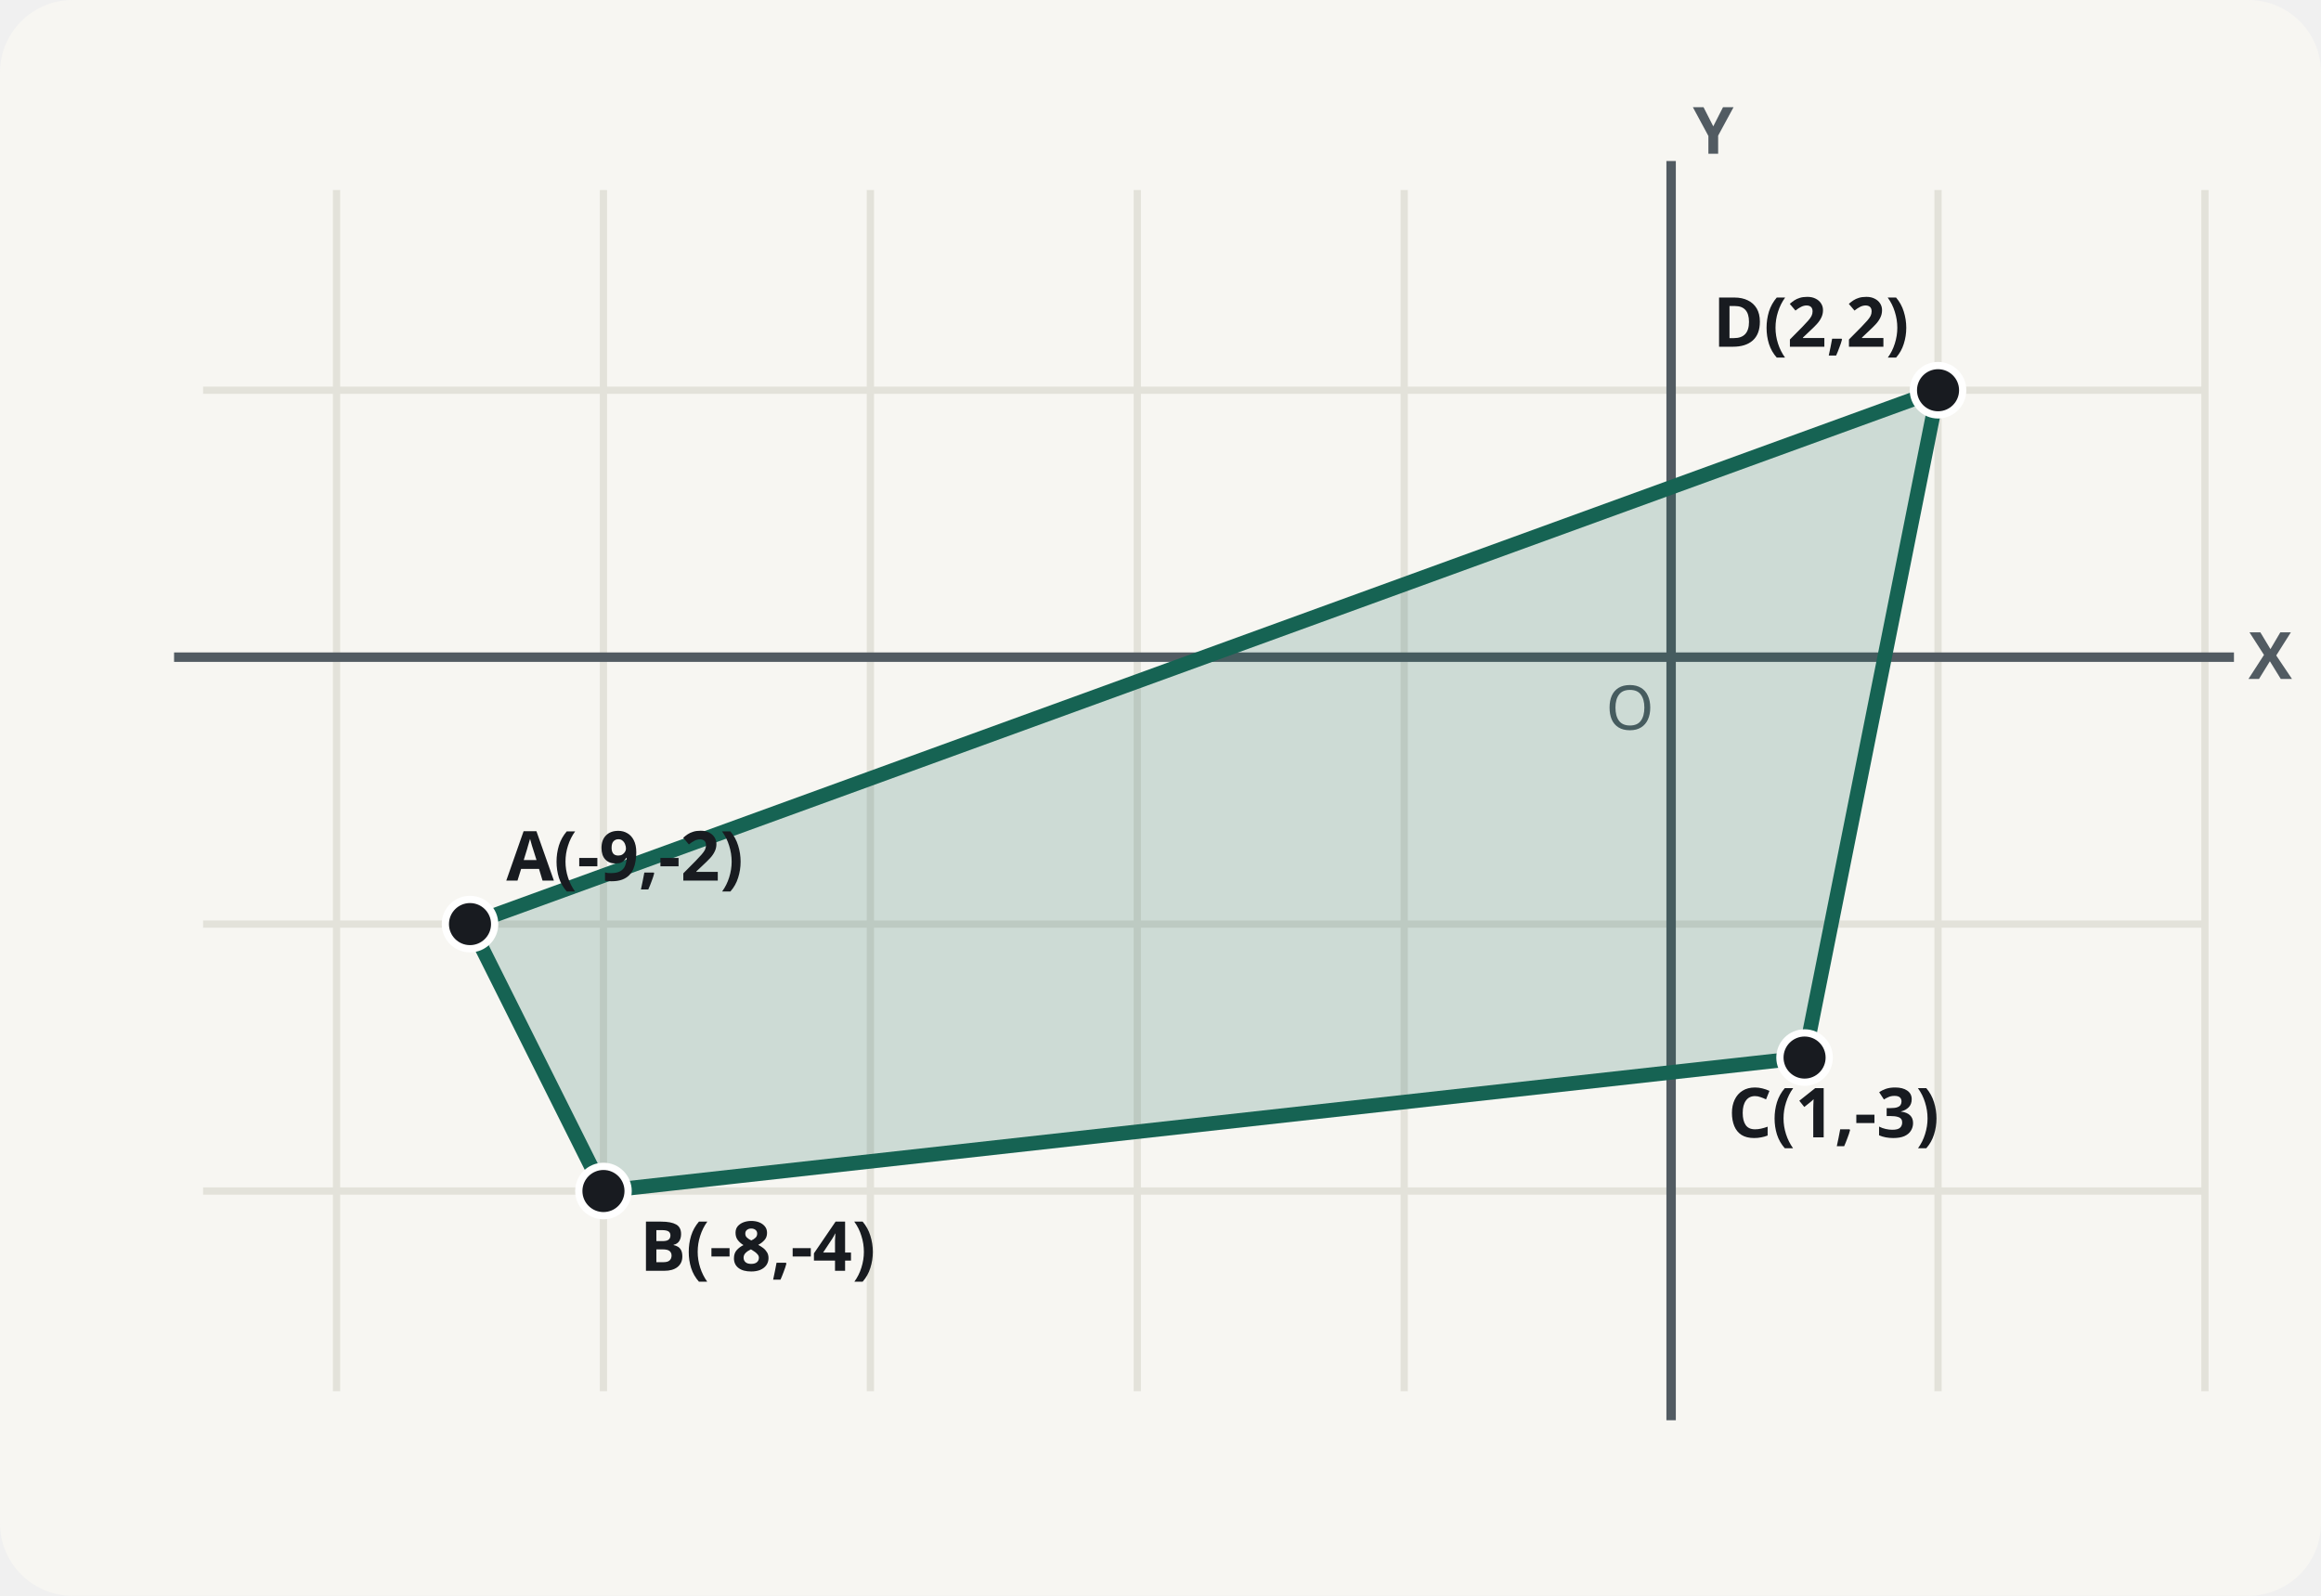
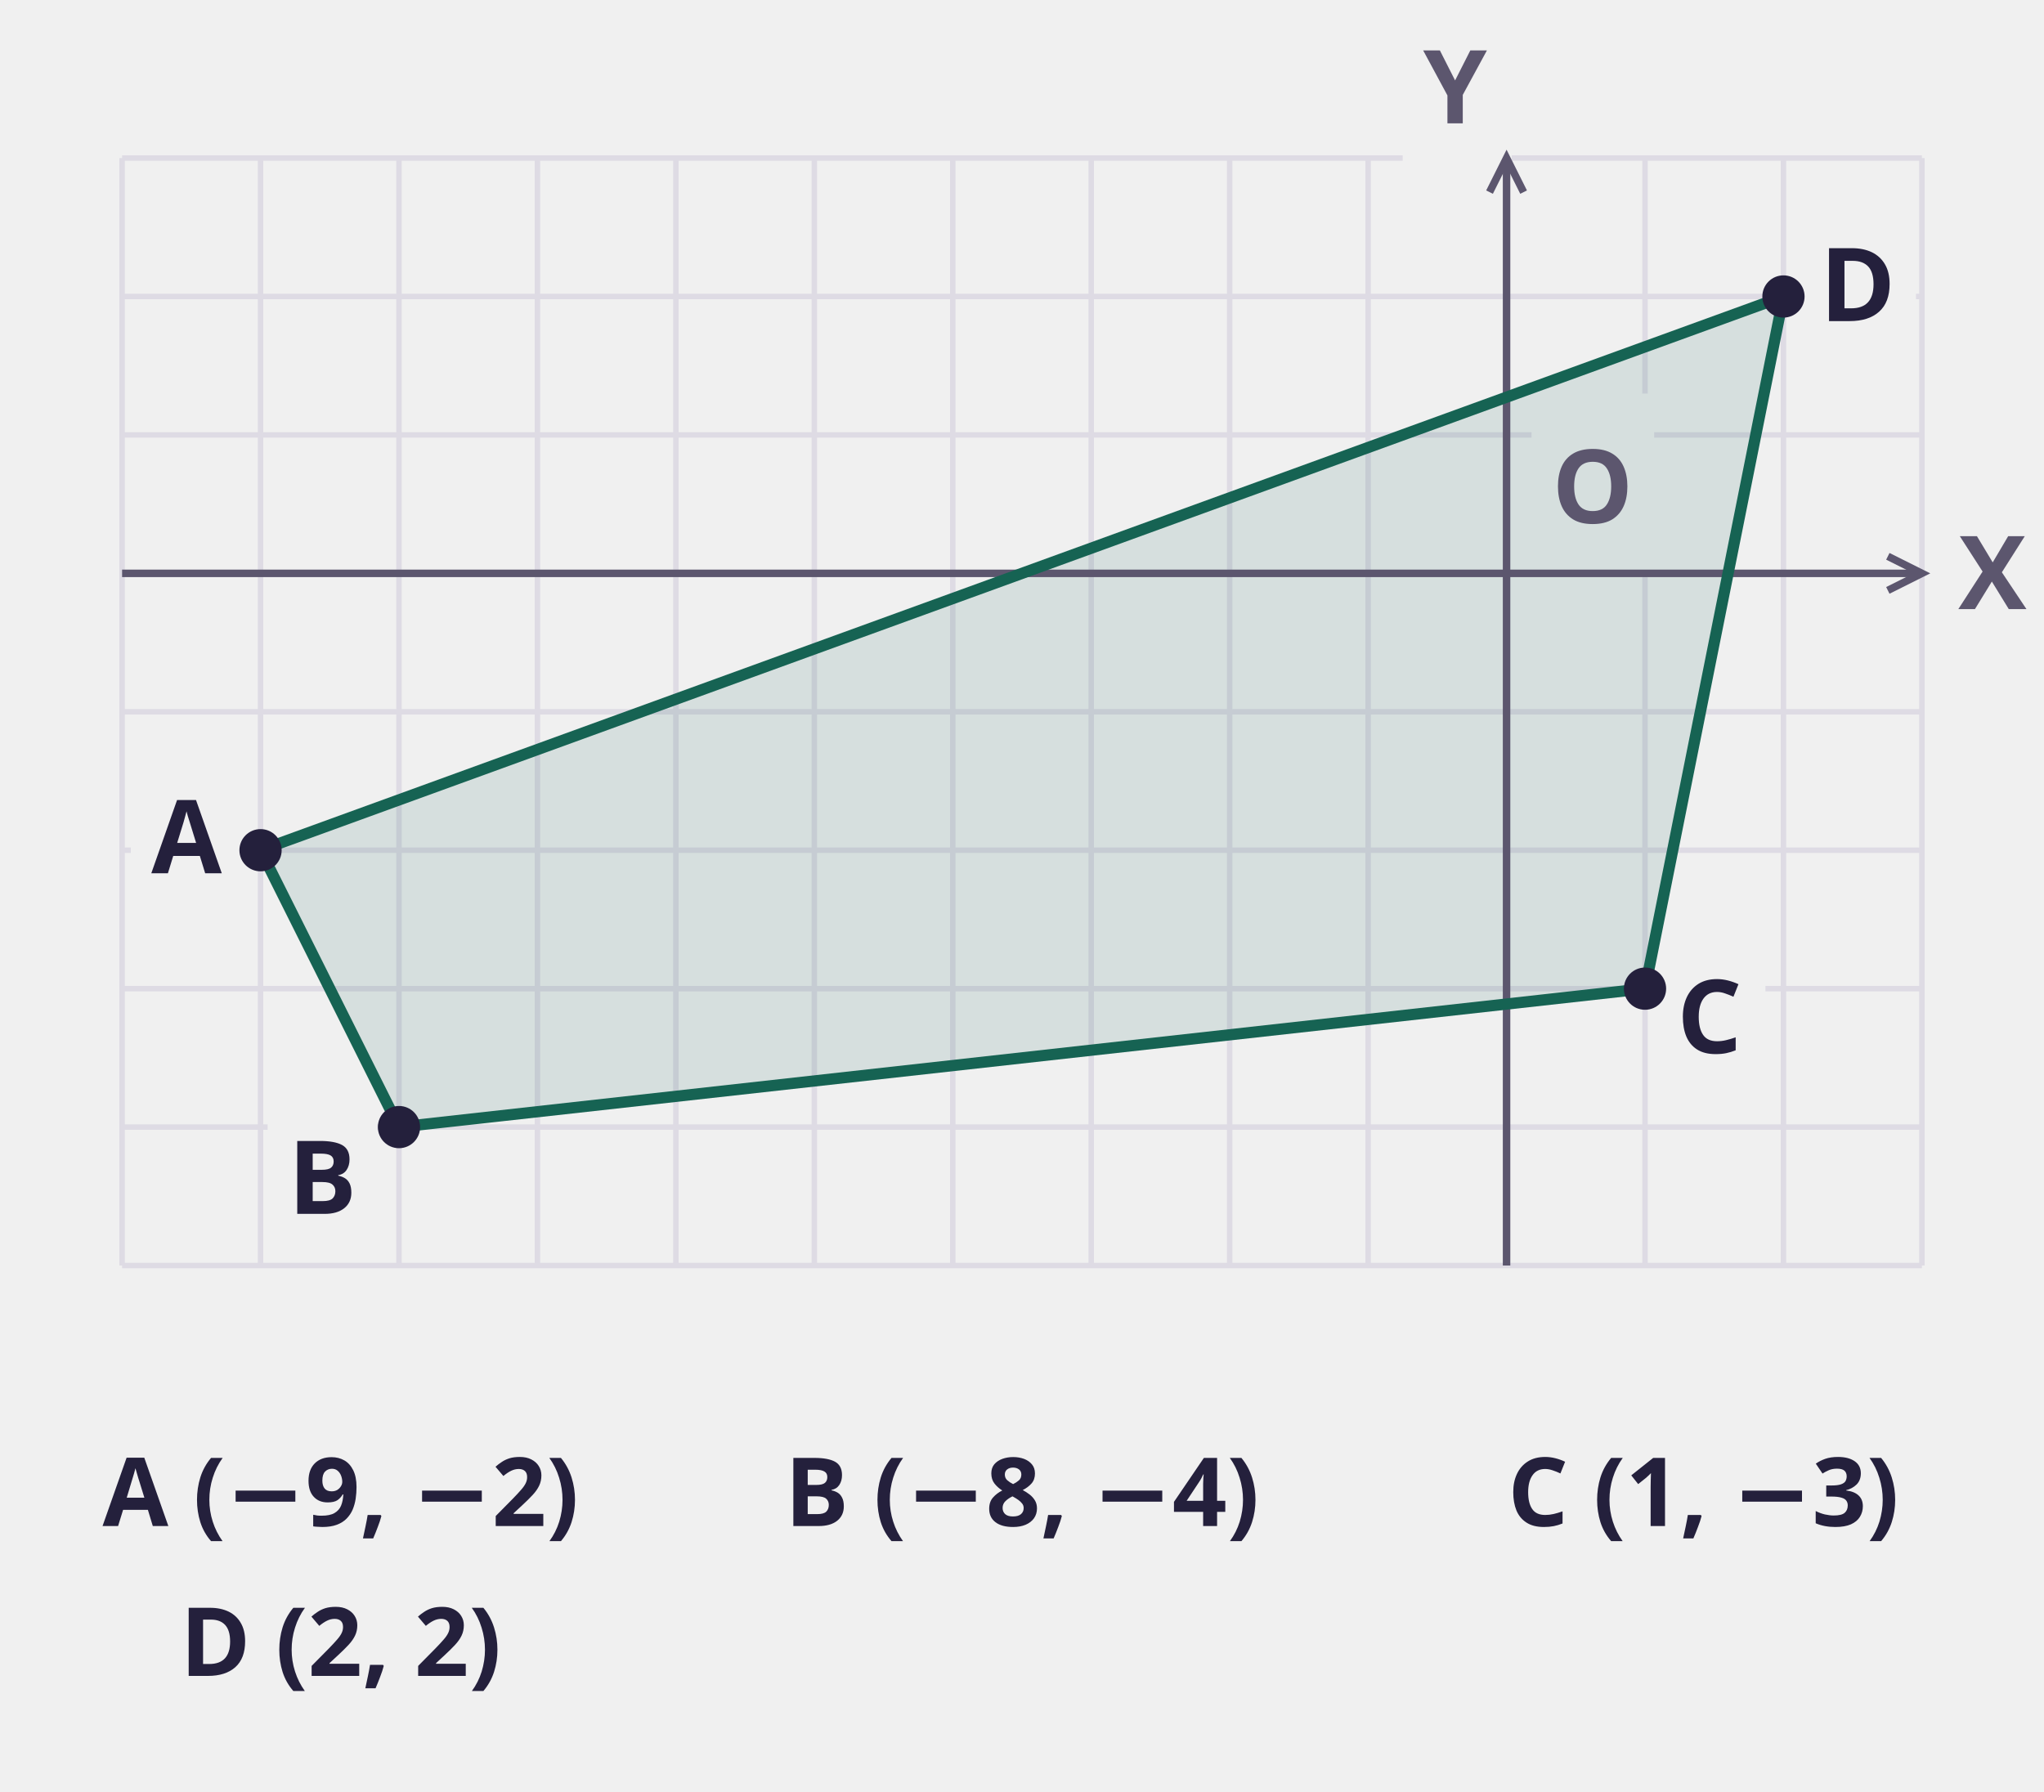
- <svg xmlns="http://www.w3.org/2000/svg" viewBox="0 0 320 220" role="img" aria-labelledby="t desc">
-   <rect width="320" height="220" rx="10" fill="#F7F6F2" />
-   <line x1="46.4" y1="26.2" x2="46.4" y2="191.8" stroke="#E3E2DA" stroke-width="1" />
-   <line x1="83.2" y1="26.2" x2="83.2" y2="191.8" stroke="#E3E2DA" stroke-width="1" />
-   <line x1="120" y1="26.2" x2="120" y2="191.8" stroke="#E3E2DA" stroke-width="1" />
-   <line x1="156.8" y1="26.2" x2="156.8" y2="191.8" stroke="#E3E2DA" stroke-width="1" />
-   <line x1="193.6" y1="26.2" x2="193.6" y2="191.8" stroke="#E3E2DA" stroke-width="1" />
-   <line x1="230.4" y1="26.2" x2="230.4" y2="191.8" stroke="#E3E2DA" stroke-width="1" />
-   <line x1="267.2" y1="26.2" x2="267.2" y2="191.8" stroke="#E3E2DA" stroke-width="1" />
-   <line x1="304" y1="26.2" x2="304" y2="191.8" stroke="#E3E2DA" stroke-width="1" />
-   <line x1="28.0" y1="164.2" x2="304.0" y2="164.2" stroke="#E3E2DA" stroke-width="1" />
-   <line x1="28.0" y1="127.4" x2="304.0" y2="127.4" stroke="#E3E2DA" stroke-width="1" />
-   <line x1="28.0" y1="90.6" x2="304.0" y2="90.6" stroke="#E3E2DA" stroke-width="1" />
-   <line x1="28.0" y1="53.8" x2="304.0" y2="53.8" stroke="#E3E2DA" stroke-width="1" />
-   <line x1="24.0" y1="90.6" x2="308.0" y2="90.6" stroke="#525B62" stroke-width="1.3" />
-   <text x="310.0" y="93.6" font-family="system-ui,sans-serif" font-size="9" font-weight="700" fill="#525B62">X</text>
-   <line x1="230.4" y1="22.2" x2="230.4" y2="195.8" stroke="#525B62" stroke-width="1.3" />
-   <text x="233.4" y="21.2" font-family="system-ui,sans-serif" font-size="9" font-weight="700" fill="#525B62">Y</text>
-   <text x="221.4" y="100.6" font-family="system-ui,sans-serif" font-size="8.5" fill="#525B62">O</text>
-   <polygon points="64.8,127.4 83.2,164.2 248.8,145.8 267.2,53.8" fill="#166353" fill-opacity="0.18" stroke="#166353" stroke-width="2" stroke-linejoin="round" />
-   <circle cx="64.8" cy="127.4" r="3.4" fill="#181B20" stroke="#FFFFFF" stroke-width="1" />
-   <text x="69.8" y="121.4" font-family="system-ui,sans-serif" font-size="9.5" font-weight="700" text-anchor="start" fill="#181B20">A(-9,-2)</text>
-   <circle cx="83.2" cy="164.2" r="3.4" fill="#181B20" stroke="#FFFFFF" stroke-width="1" />
-   <text x="88.2" y="175.2" font-family="system-ui,sans-serif" font-size="9.5" font-weight="700" text-anchor="start" fill="#181B20">B(-8,-4)</text>
-   <circle cx="248.8" cy="145.8" r="3.4" fill="#181B20" stroke="#FFFFFF" stroke-width="1" />
-   <text x="252.8" y="156.8" font-family="system-ui,sans-serif" font-size="9.5" font-weight="700" text-anchor="middle" fill="#181B20">C(1,-3)</text>
-   <circle cx="267.2" cy="53.8" r="3.4" fill="#181B20" stroke="#FFFFFF" stroke-width="1" />
-   <text x="263.2" y="47.8" font-family="system-ui,sans-serif" font-size="9.5" font-weight="700" text-anchor="end" fill="#181B20">D(2,2)</text>
+ <svg xmlns="http://www.w3.org/2000/svg" role="img" viewBox="0 0 300 263" font-family="system-ui, sans-serif" font-weight="550" aria-labelledby="t desc">
+   <g aria-hidden="true" stroke="#dedbe4" stroke-width=".8">
+     <line x1="17.92" y1="23.2" x2="17.92" y2="185.76" />
+     <line x1="38.24" y1="23.2" x2="38.24" y2="185.76" />
+     <line x1="58.56" y1="23.2" x2="58.56" y2="185.76" />
+     <line x1="78.88" y1="23.2" x2="78.88" y2="185.76" />
+     <line x1="99.2" y1="23.2" x2="99.2" y2="185.76" />
+     <line x1="119.52" y1="23.2" x2="119.52" y2="185.76" />
+     <line x1="139.84" y1="23.2" x2="139.84" y2="185.76" />
+     <line x1="160.16" y1="23.2" x2="160.16" y2="185.76" />
+     <line x1="180.48" y1="23.2" x2="180.48" y2="185.76" />
+     <line x1="200.8" y1="23.2" x2="200.8" y2="185.76" />
+     <line x1="241.44" y1="23.2" x2="241.44" y2="57.77" />
+     <line x1="241.44" y1="83.77" x2="241.44" y2="185.76" />
+     <line x1="261.76" y1="23.2" x2="261.76" y2="185.76" />
+     <line x1="282.08" y1="23.2" x2="282.08" y2="185.76" />
+     <line x1="17.92" y1="185.76" x2="282.08" y2="185.76" />
+     <line x1="17.92" y1="165.44" x2="39.28" y2="165.44" />
+     <line x1="55.374" y1="165.44" x2="282.08" y2="165.44" />
+     <line x1="17.92" y1="145.12" x2="243.117" y2="145.12" />
+     <line x1="259.117" y1="145.12" x2="282.08" y2="145.12" />
+     <line x1="17.92" y1="124.8" x2="19.201" y2="124.8" />
+     <line x1="36.201" y1="124.8" x2="282.08" y2="124.8" />
+     <line x1="17.92" y1="104.48" x2="282.08" y2="104.48" />
+     <line x1="17.92" y1="63.84" x2="224.783" y2="63.84" />
+     <line x1="242.783" y1="63.84" x2="282.08" y2="63.84" />
+     <line x1="17.92" y1="43.52" x2="264.102" y2="43.52" />
+     <line x1="281.211" y1="43.52" x2="282.08" y2="43.52" />
+     <line x1="17.92" y1="23.2" x2="205.872" y2="23.2" />
+     <line x1="221.872" y1="23.2" x2="282.08" y2="23.2" />
+   </g>
+   <polygon points="38.24,124.8 58.56,165.44 241.44,145.12 261.76,43.52" fill="#166353" fill-opacity="0.12" data-dg-region="ABCD" />
+   <line x1="17.92" y1="84.16" x2="282.08" y2="84.16" stroke="#5c566e" stroke-width="1.1" data-dg-obstacle="X-axis" />
+   <polyline points="277.08,81.66 282.08,84.16 277.08,86.66" fill="none" stroke="#5c566e" stroke-width="1.1" data-dg-obstacle="X-arrow" />
+   <line x1="221.12" y1="185.76" x2="221.12" y2="23.2" stroke="#5c566e" stroke-width="1.1" data-dg-obstacle="Y-axis" />
+   <polyline points="218.62,28.2 221.12,23.2 223.62,28.2" fill="none" stroke="#5c566e" stroke-width="1.1" data-dg-obstacle="Y-arrow" />
+   <line x1="38.24" y1="124.8" x2="58.56" y2="165.44" stroke="#166353" stroke-width="1.65" stroke-linecap="round" data-dg-obstacle="AB" data-dg-edge="AB" />
+   <line x1="58.56" y1="165.44" x2="241.44" y2="145.12" stroke="#166353" stroke-width="1.65" stroke-linecap="round" data-dg-obstacle="BC" data-dg-edge="BC" />
+   <line x1="241.44" y1="145.12" x2="261.76" y2="43.52" stroke="#166353" stroke-width="1.65" stroke-linecap="round" data-dg-obstacle="CD" data-dg-edge="CD" />
+   <line x1="261.76" y1="43.52" x2="38.24" y2="124.8" stroke="#166353" stroke-width="1.65" stroke-linecap="round" data-dg-obstacle="DA" data-dg-edge="DA" />
+   <circle cx="38.24" cy="124.8" r="3.1" fill="#24203c" data-dg-obstacle="point-A" data-dg-fill="" data-dg-point="A" />
+   <circle cx="58.56" cy="165.44" r="3.1" fill="#24203c" data-dg-obstacle="point-B" data-dg-fill="" data-dg-point="B" />
+   <circle cx="241.44" cy="145.12" r="3.1" fill="#24203c" data-dg-obstacle="point-C" data-dg-fill="" data-dg-point="C" />
+   <circle cx="261.76" cy="43.52" r="3.1" fill="#24203c" data-dg-obstacle="point-D" data-dg-fill="" data-dg-point="D" />
+   <text text-anchor="middle" dy=".35em" fill="#5c566e" data-dg-label="X" data-dg-font="vertex" x="292.43" y="84.16" font-size="15">X</text>
+   <text text-anchor="middle" dy=".35em" fill="#5c566e" data-dg-label="Y" data-dg-font="vertex" x="213.56" y="12.85" font-size="15">Y</text>
+   <text text-anchor="middle" dy=".35em" fill="#5c566e" data-dg-label="O" data-dg-font="vertex" x="233.76" y="71.52" font-size="15">O</text>
+   <text text-anchor="middle" dy=".35em" fill="#24203c" data-dg-label="A" data-dg-font="vertex" x="27.381" y="122.932" font-size="15">A</text>
+   <text text-anchor="middle" dy=".35em" fill="#24203c" data-dg-label="B" data-dg-font="vertex" x="47.327" y="172.928" font-size="15">B</text>
+   <text text-anchor="middle" dy=".35em" fill="#24203c" data-dg-label="C" data-dg-font="vertex" x="250.898" y="149.324" font-size="15">C</text>
+   <text text-anchor="middle" dy=".35em" fill="#24203c" data-dg-label="D" data-dg-font="vertex" x="272.656" y="41.882" font-size="15">D</text>
+   <text x="50" y="224" text-anchor="middle" font-size="14" fill="#24203c">A (−9, −2)</text>
+   <text x="150" y="224" text-anchor="middle" font-size="14" fill="#24203c">B (−8, −4)</text>
+   <text x="250" y="224" text-anchor="middle" font-size="14" fill="#24203c">C (1, −3)</text>
+   <text x="50" y="246" text-anchor="middle" font-size="14" fill="#24203c">D (2, 2)</text>
</svg>
